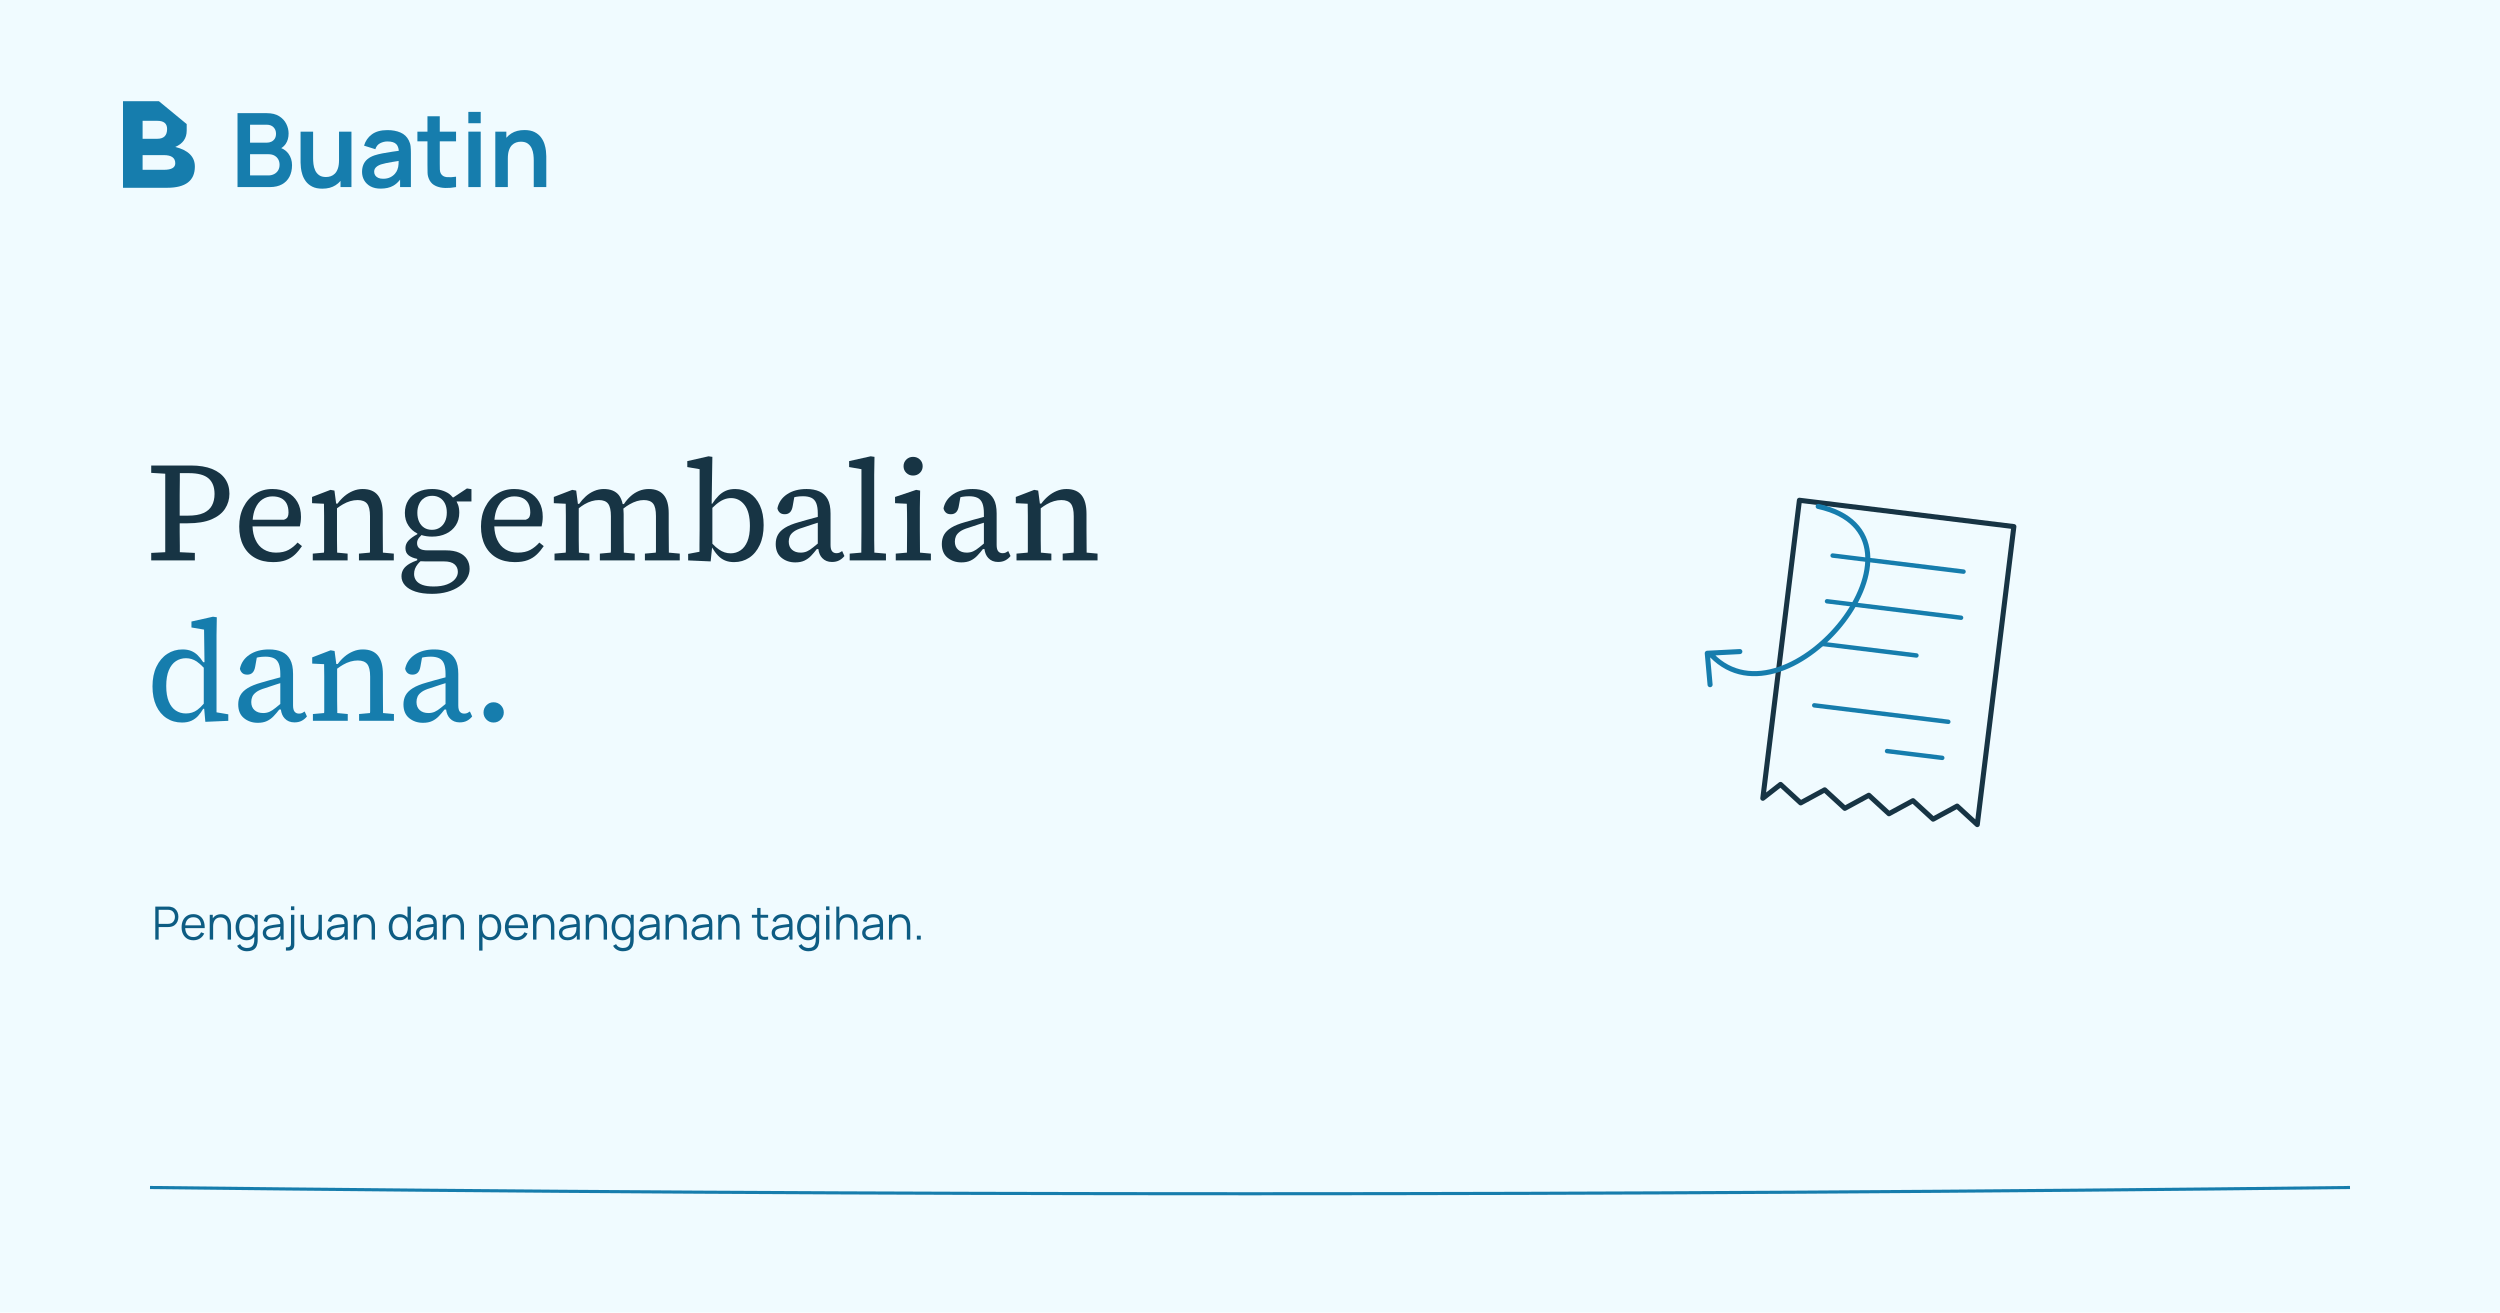
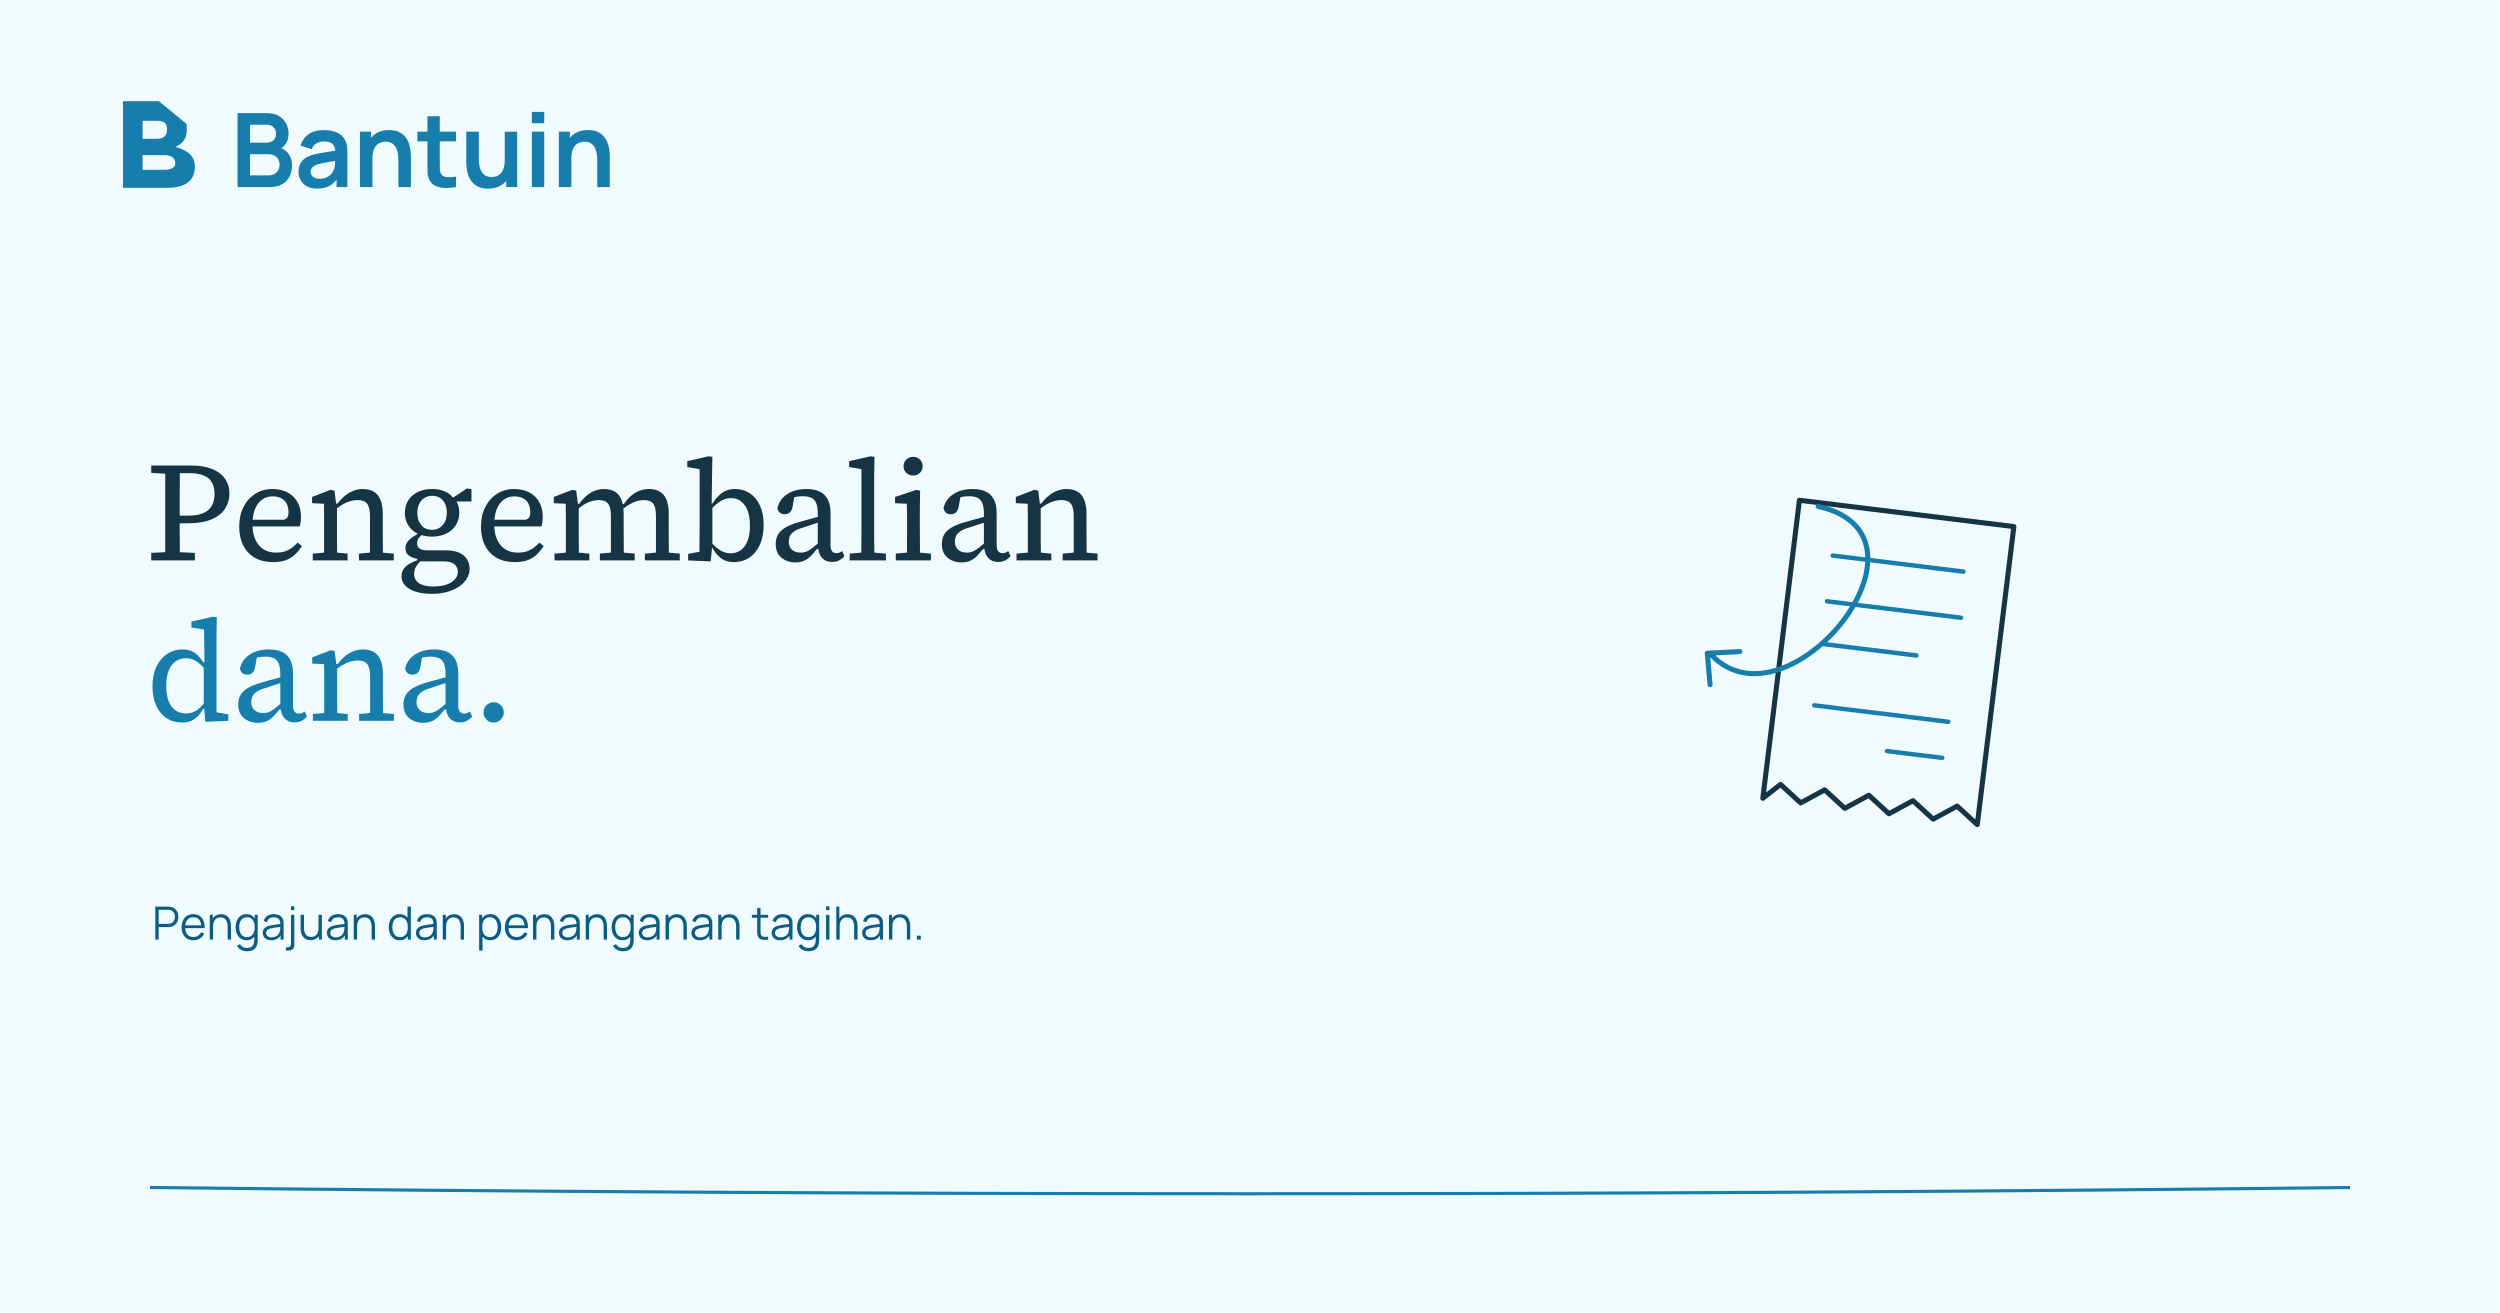
<svg xmlns="http://www.w3.org/2000/svg" width="1200" height="630" viewBox="0 0 1200 630" role="img" aria-labelledby="title">
  <path fill="#f0fbff" d="M0 0H1200V630H0Z" />
  <g transform="translate(40 31) scale(0.56) rotate(0)">
    <g transform="translate(20 23) scale(1.4) rotate(0)">
      <path d="M10 6H32L49 20V24Q49 31 42 34Q54 37 54 46Q54 59 37 59H10ZM22 18V29H31Q37 29 37 23Q37 18 31 18ZM22 39V48H35Q42 48 42 44Q42 39 35 39Z" fill="#167dad" fill-rule="evenodd" />
    </g>
    <g fill="#167dad">
      <g transform="translate(126 105) scale(0.044 -0.044)">
        <path d="M140 0L140 1440L711 1440Q857 1440 950.5 1381.5Q1044 1323 1089.5 1232Q1135 1141 1135 1044Q1135 925 1079 842Q1043 790 992 759Q1079 723 1132 651Q1202 553 1202 428Q1202 300 1153 204Q1104 108 1007.5 54Q911 0 769 0ZM384 227L739 227Q802 227 852 252.5Q902 278 930.5 324.5Q959 371 959 435Q959 493 934 539Q909 585 861 612.5Q813 640 746 640L384 640ZM384 865L708 865Q760 865 801 885Q842 905 866 944Q890 983 890 1040Q890 1115 842 1165Q794 1215 708 1215L384 1215Z" />
      </g>
      <g transform="translate(180.928 105) scale(0.044 -0.044)">
-         <path d="M545 -31Q425 -31 347 9Q269 49 223 111Q177 173 155 243Q133 313 126.5 375.5Q120 438 120 477L120 1080L364 1080L364 560Q364 510 371 447.5Q378 385 403.5 327.5Q429 270 479.5 233Q530 196 616 196Q662 196 707 211Q752 226 788.5 262.5Q825 299 847 363Q869 427 869 525L869 1080L1111 1080L1111 0L898 0L898 120Q857 71 801 36Q697 -31 545 -31Z" />
+         <path d="M442 -30Q325 -30 244 14.5Q163 59 121.5 133Q80 207 80 296Q80 374 106 436.5Q132 499 186 544.5Q240 590 326 619Q391 640 478.5 657Q566 674 669 689Q730 697 796 707Q789 792 747 836Q696 889 575 889Q502 889 434 855Q366 821 339 738L119 807Q159 944 271.5 1027Q384 1110 575 1110Q719 1110 828.5 1063Q938 1016 991 909Q1020 852 1026 792.5Q1032 733 1032 663L1032 0L821 0L821 145Q760 66 686 25Q588 -30 442 -30ZM490 162Q572 162 630 191Q688 220 722.5 262Q757 304 769 341Q788 387 791 447Q792 482 793 509Q730 499 680 491Q602 478 546 466.5Q490 455 447 441Q405 426 376 406Q347 386 331.5 360Q316 334 316 299Q316 259 336 228.5Q356 198 394.5 180Q433 162 490 162Z" />
      </g>
-       <g transform="translate(235.372 105) scale(0.044 -0.044)">
-         <path d="M442 -30Q325 -30 244 14.5Q163 59 121.5 133Q80 207 80 296Q80 374 106 436.5Q132 499 186 544.5Q240 590 326 619Q391 640 478.5 657Q566 674 669 689Q730 697 796 707Q789 792 747 836Q696 889 575 889Q502 889 434 855Q366 821 339 738L119 807Q159 944 271.5 1027Q384 1110 575 1110Q719 1110 828.5 1063Q938 1016 991 909Q1020 852 1026 792.5Q1032 733 1032 663L1032 0L821 0L821 145Q760 66 686 25Q588 -30 442 -30ZM490 162Q572 162 630 191Q688 220 722.5 262Q757 304 769 341Q788 387 791 447Q792 482 793 509Q730 499 680 491Q602 478 546 466.5Q490 455 447 441Q405 426 376 406Q347 386 331.5 360Q316 334 316 299Q316 259 336 228.5Q356 198 394.5 180Q433 162 490 162Z" />
+       <g transform="translate(231.016 105) scale(0.044 -0.044)">
+         <path d="M887 0L887 520Q887 571 880 633Q873 695 847.5 752.5Q822 810 771.5 847Q721 884 635 884Q589 884 544 869Q499 854 462.5 817.5Q426 781 404 717.5Q382 654 382 555L382 0L138 0L138 1080L353 1080L353 960Q394 1009 450 1045Q554 1111 706 1111Q826 1111 904 1071Q982 1031 1028 969Q1074 907 1096 837Q1118 767 1124.5 704.5Q1131 642 1131 603L1131 0Z" />
      </g>
      <g transform="translate(285.46 105) scale(0.044 -0.044)">
        <path d="M773 0Q666 -20 563.5 -17.5Q461 -15 380 20.5Q299 56 257 133Q220 203 218 276Q216 349 216 441L216 891L20 891L20 1080L216 1080L216 1380L456 1380L456 1080L773 1080L773 891L456 891L456 455Q456 390 457.5 341Q459 292 478 261Q514 201 593 194Q672 187 773 202Z" />
      </g>
      <g transform="translate(322.964 105) scale(0.044 -0.044)">
+         <path d="M545 -31Q425 -31 347 9Q269 49 223 111Q177 173 155 243Q133 313 126.5 375.5Q120 438 120 477L120 1080L364 1080L364 560Q364 510 371 447.5Q378 385 403.5 327.5Q429 270 479.5 233Q530 196 616 196Q662 196 707 211Q752 226 788.5 262.5Q825 299 847 363Q869 427 869 525L869 1080L1111 1080L1111 0L898 0L898 120Q857 71 801 36Q697 -31 545 -31Z" />
+       </g>
+       <g transform="translate(377.408 105) scale(0.044 -0.044)">
        <path d="M160 1244L160 1465L401 1465L401 1244ZM160 0L160 1080L401 1080L401 0Z" />
      </g>
-       <g transform="translate(347.048 105) scale(0.044 -0.044)">
+       <g transform="translate(401.492 105) scale(0.044 -0.044)">
        <path d="M887 0L887 520Q887 571 880 633Q873 695 847.5 752.5Q822 810 771.5 847Q721 884 635 884Q589 884 544 869Q499 854 462.5 817.5Q426 781 404 717.5Q382 654 382 555L382 0L138 0L138 1080L353 1080L353 960Q394 1009 450 1045Q554 1111 706 1111Q826 1111 904 1071Q982 1031 1028 969Q1074 907 1096 837Q1118 767 1124.5 704.5Q1131 642 1131 603L1131 0Z" />
      </g>
    </g>
  </g>
  <g fill="#173444">
    <g transform="translate(70 269) scale(0.068 -0.068)">
      <path d="M38 0L38 53L137 58Q137 81 137 104L137 567Q137 589 137 612L38 618L38 670L317 670Q407 670 467.5 645.5Q528 621 559 576.5Q590 532 590 471Q590 412 559 364.5Q528 317 463 289.5Q398 262 295 262L239 262L239 201Q239 152 240 102Q240 80 240 58L346 53L346 0ZM240 616Q240 592 240 568Q239 516 239 464L239 316L298 316Q366 316 407 334.5Q448 353 466.5 387.5Q485 422 485 469Q485 542 442.5 579Q400 616 304 616Z" />
    </g>
    <g transform="translate(111.628 269) scale(0.068 -0.068)">
      <path d="M286 -12Q211 -12 157.5 18.5Q104 49 75.5 105.5Q47 162 47 239Q47 317 77 376.5Q107 436 160 470Q213 504 281 504Q342 504 387 480.5Q432 457 457.5 413Q483 369 483 308Q483 289 480.5 270.5Q478 252 475 240L141 240Q143 185 162 145Q182 101 219.5 78Q257 55 307 55Q360 55 395.5 74.5Q431 94 459 126L490 101Q468 68 441 42Q414 16 377 2Q340 -12 286 -12ZM142 287L362 287Q383 294 389 307Q395 320 395 337Q395 376 381.5 401.5Q368 427 342.5 439.5Q317 452 281 452Q243 452 211 431Q179 410 160 366Q146 333 142 287Z" />
    </g>
    <g transform="translate(147.272 269) scale(0.068 -0.068)">
      <path d="M42 0L42 48L121 55Q121 61 122 67Q122 104 122 143L122 315Q122 337 121.5 357.5Q121 378 121 400L37 404L37 448L167 498L195 493L207 401L217 401Q238 430 265 453Q292 476 325 490Q358 504 394 504Q466 504 501 460.5Q536 417 536 328L536 215Q536 181 536.5 142.5Q537 104 537 67Q537 61 537 55L614 48L614 0L368 0L368 48L445 55Q445 61 446 67Q446 104 446 143L446 312Q446 375 425.5 400.5Q405 426 359 426Q333 426 307 418.5Q281 411 255 396Q234 384 213 368L213 143Q213 104 214 67Q214 61 214 55L288 48L288 0Z" />
    </g>
    <g transform="translate(190.396 269) scale(0.068 -0.068)">
      <path d="M250 -236Q180 -236 132 -220Q84 -204 59 -176Q34 -148 34 -112Q34 -84 48 -62Q62 -40 93 -22Q114 -10 145 1L145 11Q108 18 85 35.5Q62 53 62 87Q62 117 83.5 140Q105 163 146 185L146 190Q106 210 83 246Q58 283 58 335Q58 387 82.5 425Q107 463 150.5 483.5Q194 504 250 504Q287 504 317 495Q347 486 369 471Q385 459 396 445L401 445L496 508L528 503L528 416L423 416Q429 404 434 391Q442 368 442 337Q442 286 417.5 248Q393 210 349.5 189Q306 168 250 168Q209 168 175 179Q164 168 157 159Q144 142 144 122Q144 97 161.5 84Q179 71 219 71L349 71Q404 71 441 54.5Q478 38 496.5 8.5Q515 -21 515 -60Q515 -95 496 -127Q477 -159 442 -183.5Q407 -208 358 -222Q309 -236 250 -236ZM168 -6Q157 -16 149 -26Q136 -42 129.5 -59Q123 -76 123 -96Q123 -122 137.5 -142Q152 -162 182.5 -173Q213 -184 261 -184Q317 -184 355 -169.5Q393 -155 412.5 -131.5Q432 -108 432 -81Q432 -48 408.5 -27.5Q385 -7 334 -7L205 -7Q190 -7 175 -6Q171 -6 168 -6ZM249 216Q281 216 304.5 231.5Q328 247 341 274Q354 301 354 338Q354 374 341.5 400.5Q329 427 305.5 441.5Q282 456 251 456Q219 456 195.5 441Q172 426 159 399Q146 372 146 336Q146 300 158.5 273Q171 246 194 231Q217 216 249 216Z" />
    </g>
    <g transform="translate(227.672 269) scale(0.068 -0.068)">
      <path d="M286 -12Q211 -12 157.5 18.5Q104 49 75.5 105.5Q47 162 47 239Q47 317 77 376.5Q107 436 160 470Q213 504 281 504Q342 504 387 480.5Q432 457 457.5 413Q483 369 483 308Q483 289 480.5 270.5Q478 252 475 240L141 240Q143 185 162 145Q182 101 219.5 78Q257 55 307 55Q360 55 395.5 74.5Q431 94 459 126L490 101Q468 68 441 42Q414 16 377 2Q340 -12 286 -12ZM142 287L362 287Q383 294 389 307Q395 320 395 337Q395 376 381.5 401.5Q368 427 342.5 439.5Q317 452 281 452Q243 452 211 431Q179 410 160 366Q146 333 142 287Z" />
    </g>
    <g transform="translate(263.316 269) scale(0.068 -0.068)">
      <path d="M42 0L42 48L121 55Q121 61 122 67Q122 104 122 143L122 315Q122 337 121.5 357.5Q121 378 121 400L37 404L37 448L167 498L195 493L207 399L216 399Q236 428 262.5 452Q289 476 321.5 490Q354 504 390 504Q461 504 496 461Q515 436 523 398L532 398Q553 430 580 454Q607 478 639 491Q671 504 708 504Q777 504 812.5 462Q848 420 848 333L848 215Q848 181 848.5 142.5Q849 104 849 67Q849 61 849 55L926 48L926 0L680 0L680 48L757 55Q757 61 758 67Q758 104 758 143L758 313Q758 376 738 401Q718 426 672 426Q648 426 623 418.5Q598 411 572 396Q551 384 528 366Q530 348 530 328L530 215Q530 181 530.5 142.5Q531 104 531 67Q531 61 531 55L608 48L608 0L362 0L362 48L439 55Q439 61 440 67Q440 104 440 143L440 312Q440 374 420.5 400Q401 426 355 426Q330 426 304.5 418.5Q279 411 253 396Q233 384 213 368L213 143Q213 104 214 67Q214 61 214 55L288 48L288 0Z" />
    </g>
    <g transform="translate(327.656 269) scale(0.068 -0.068)">
      <path d="M39 0L39 46L119 61L119 113Q119 139 119.5 165.5Q120 192 120 215L120 644L33 659L33 701L183 735L210 731L208 604L205 400L209 400Q230 432 253 455.5Q276 479 304.5 491.5Q333 504 371 504Q428 504 473.5 474.5Q519 445 545.5 388Q572 331 572 249Q572 168 544.5 109Q517 50 470 19Q423 -12 363 -12Q327 -12 299.5 -0.5Q272 11 250 34Q228 57 208 91L208 91L198 -7ZM210 118Q234 92 257 77Q295 50 339 50Q377 50 408 70.5Q439 91 457 134Q475 177 475 243Q475 342 437.5 391Q400 440 342 440Q315 440 289 429Q263 418 236 395Q224 384 210 371Z" />
    </g>
    <g transform="translate(369.148 269) scale(0.068 -0.068)">
      <path d="M185 -14Q128 -14 87.5 19Q47 52 47 116Q47 153 62.5 181Q78 209 113.5 231Q149 253 210 270Q239 279 267.5 286.5Q296 294 325 302Q334 305 344 307L344 331Q344 377 333 404Q322 431 298.5 442Q275 453 239 453Q214 453 191 449Q185 448 178 446L167 384Q162 354 148 340Q134 326 111 326Q87 326 74.5 338.5Q62 351 59 368Q72 430 127 467Q182 504 265 504Q317 504 355 487Q393 470 413.5 432.5Q434 395 434 331L434 109Q434 78 445 64.5Q456 51 476 51Q489 51 498.5 55.5Q508 60 516 66L532 31Q517 12 495.5 0.5Q474 -11 444 -11Q401 -11 375 17Q353 40 348 80L337 80Q317 54 296.5 32.5Q276 11 249.5 -1.5Q223 -14 185 -14ZM344 266Q327 260 309 255Q273 243 237 231Q196 219 175 203.5Q154 188 146.5 170.5Q139 153 139 133Q139 96 162 75.5Q185 55 223 55Q248 55 268 64Q288 73 311 92Q326 103 344 119Z" />
    </g>
    <g transform="translate(405.336 269) scale(0.068 -0.068)">
      <path d="M37 0L37 48L119 55Q119 64 119 72Q119 108 119.5 144Q120 180 120 215L120 644L33 659L33 701L185 735L212 731L210 604L210 144Q210 108 211 72Q211 64 211 55L293 48L293 0Z" />
    </g>
    <g transform="translate(427.108 269) scale(0.068 -0.068)">
      <path d="M42 0L42 48L121 55Q121 61 121 67Q121 104 121.5 143Q122 182 122 215L122 267Q122 305 121.5 336Q121 367 120 400L37 404L37 448L186 498L214 493L212 371L212 215Q212 182 212.5 143Q213 104 213 67Q213 61 213 55L290 48L290 0ZM164 599Q136 599 116.5 618Q97 637 97 665Q97 693 116.5 712Q136 731 164 731Q193 731 212.5 712Q232 693 232 665Q232 637 212.5 618Q193 599 164 599Z" />
    </g>
    <g transform="translate(448.88 269) scale(0.068 -0.068)">
      <path d="M185 -14Q128 -14 87.5 19Q47 52 47 116Q47 153 62.5 181Q78 209 113.5 231Q149 253 210 270Q239 279 267.5 286.5Q296 294 325 302Q334 305 344 307L344 331Q344 377 333 404Q322 431 298.5 442Q275 453 239 453Q214 453 191 449Q185 448 178 446L167 384Q162 354 148 340Q134 326 111 326Q87 326 74.5 338.5Q62 351 59 368Q72 430 127 467Q182 504 265 504Q317 504 355 487Q393 470 413.5 432.5Q434 395 434 331L434 109Q434 78 445 64.5Q456 51 476 51Q489 51 498.5 55.5Q508 60 516 66L532 31Q517 12 495.5 0.5Q474 -11 444 -11Q401 -11 375 17Q353 40 348 80L337 80Q317 54 296.5 32.5Q276 11 249.5 -1.5Q223 -14 185 -14ZM344 266Q327 260 309 255Q273 243 237 231Q196 219 175 203.5Q154 188 146.5 170.5Q139 153 139 133Q139 96 162 75.5Q185 55 223 55Q248 55 268 64Q288 73 311 92Q326 103 344 119Z" />
    </g>
    <g transform="translate(485.068 269) scale(0.068 -0.068)">
      <path d="M42 0L42 48L121 55Q121 61 122 67Q122 104 122 143L122 315Q122 337 121.5 357.5Q121 378 121 400L37 404L37 448L167 498L195 493L207 401L217 401Q238 430 265 453Q292 476 325 490Q358 504 394 504Q466 504 501 460.5Q536 417 536 328L536 215Q536 181 536.5 142.5Q537 104 537 67Q537 61 537 55L614 48L614 0L368 0L368 48L445 55Q445 61 446 67Q446 104 446 143L446 312Q446 375 425.5 400.5Q405 426 359 426Q333 426 307 418.5Q281 411 255 396Q234 384 213 368L213 143Q213 104 214 67Q214 61 214 55L288 48L288 0Z" />
    </g>
  </g>
  <g fill="#167dad">
    <g transform="translate(70 346) scale(0.068 -0.068)">
      <path d="M255 -12Q194 -12 147 18.5Q100 49 73.5 106Q47 163 47 243Q47 324 75 382.5Q103 441 151 472.5Q199 504 259 504Q294 504 320 493.5Q346 483 366.5 462.5Q387 442 405 414L414 414L411 644L322 659L322 701L474 735L501 731L499 604L499 60L582 46L582 0L420 -7L412 85L405 85Q389 57 369 35Q349 13 321.5 0.5Q294 -12 255 -12ZM409 375Q382 403 359 419Q324 442 283 442Q244 442 212.5 421.5Q181 401 162.5 357.5Q144 314 144 246Q144 179 162 136Q180 93 211.5 72.5Q243 52 283 52Q329 52 363 77Q385 93 409 121Z" />
    </g>
    <g transform="translate(111.152 346) scale(0.068 -0.068)">
      <path d="M185 -14Q128 -14 87.5 19Q47 52 47 116Q47 153 62.5 181Q78 209 113.5 231Q149 253 210 270Q239 279 267.5 286.5Q296 294 325 302Q334 305 344 307L344 331Q344 377 333 404Q322 431 298.5 442Q275 453 239 453Q214 453 191 449Q185 448 178 446L167 384Q162 354 148 340Q134 326 111 326Q87 326 74.5 338.5Q62 351 59 368Q72 430 127 467Q182 504 265 504Q317 504 355 487Q393 470 413.5 432.5Q434 395 434 331L434 109Q434 78 445 64.5Q456 51 476 51Q489 51 498.5 55.5Q508 60 516 66L532 31Q517 12 495.5 0.5Q474 -11 444 -11Q401 -11 375 17Q353 40 348 80L337 80Q317 54 296.5 32.5Q276 11 249.5 -1.5Q223 -14 185 -14ZM344 266Q327 260 309 255Q273 243 237 231Q196 219 175 203.5Q154 188 146.5 170.5Q139 153 139 133Q139 96 162 75.5Q185 55 223 55Q248 55 268 64Q288 73 311 92Q326 103 344 119Z" />
    </g>
    <g transform="translate(147.34 346) scale(0.068 -0.068)">
      <path d="M42 0L42 48L121 55Q121 61 122 67Q122 104 122 143L122 315Q122 337 121.5 357.5Q121 378 121 400L37 404L37 448L167 498L195 493L207 401L217 401Q238 430 265 453Q292 476 325 490Q358 504 394 504Q466 504 501 460.5Q536 417 536 328L536 215Q536 181 536.5 142.5Q537 104 537 67Q537 61 537 55L614 48L614 0L368 0L368 48L445 55Q445 61 446 67Q446 104 446 143L446 312Q446 375 425.5 400.5Q405 426 359 426Q333 426 307 418.5Q281 411 255 396Q234 384 213 368L213 143Q213 104 214 67Q214 61 214 55L288 48L288 0Z" />
    </g>
    <g transform="translate(190.464 346) scale(0.068 -0.068)">
      <path d="M185 -14Q128 -14 87.5 19Q47 52 47 116Q47 153 62.5 181Q78 209 113.5 231Q149 253 210 270Q239 279 267.5 286.5Q296 294 325 302Q334 305 344 307L344 331Q344 377 333 404Q322 431 298.5 442Q275 453 239 453Q214 453 191 449Q185 448 178 446L167 384Q162 354 148 340Q134 326 111 326Q87 326 74.5 338.5Q62 351 59 368Q72 430 127 467Q182 504 265 504Q317 504 355 487Q393 470 413.5 432.5Q434 395 434 331L434 109Q434 78 445 64.5Q456 51 476 51Q489 51 498.5 55.5Q508 60 516 66L532 31Q517 12 495.5 0.5Q474 -11 444 -11Q401 -11 375 17Q353 40 348 80L337 80Q317 54 296.5 32.5Q276 11 249.5 -1.5Q223 -14 185 -14ZM344 266Q327 260 309 255Q273 243 237 231Q196 219 175 203.5Q154 188 146.5 170.5Q139 153 139 133Q139 96 162 75.5Q185 55 223 55Q248 55 268 64Q288 73 311 92Q326 103 344 119Z" />
    </g>
    <g transform="translate(226.652 346) scale(0.068 -0.068)">
      <path d="M151 -12Q121 -12 100.5 9Q80 30 80 59Q80 89 100.5 110Q121 131 151 131Q181 131 202 110Q223 89 223 59Q223 30 202 9Q181 -12 151 -12Z" />
    </g>
  </g>
  <g fill="#0d5c83">
    <g transform="translate(73 451) scale(0.011 -0.011)">
      <path d="M140 0L140 1440L696 1440Q717 1440 743.5 1438.5Q770 1437 797 1432Q910 1415 988.5 1353.5Q1067 1292 1107.5 1199Q1148 1106 1148 993Q1148 881 1107 788Q1066 695 987.5 633.5Q909 572 797 555Q770 551 743.5 549Q717 547 696 547L287 547L287 0ZM287 687L692 687Q710 687 734 689Q758 691 781 696Q855 712 902.5 757Q950 802 973.5 864Q997 926 997 993Q997 1060 973.5 1122.5Q950 1185 902.5 1230Q855 1275 781 1291Q758 1296 734 1297.5Q710 1299 692 1299L287 1299Z" />
    </g>
    <g transform="translate(86.288 451) scale(0.011 -0.011)">
      <path d="M597 -30Q439 -30 323.5 40Q208 110 144 237Q80 364 80 535Q80 712 143 841Q206 970 320.5 1040Q435 1110 591 1110Q751 1110 864 1036.5Q977 963 1035 826Q1093 689 1088 499L237 499Q246 324 329 224Q421 111 591 111Q707 111 793.5 164.5Q880 218 930 319L1067 266Q1003 125 878.5 47.5Q754 -30 597 -30ZM934 622Q919 780 848 868Q761 975 595 975Q421 975 329 862Q255 772 240 622Z" />
    </g>
    <g transform="translate(99.147 451) scale(0.011 -0.011)">
      <path d="M920 0L920 551Q920 641 903 716.5Q886 792 848.5 848.5Q811 905 751.5 936Q692 967 607 967Q529 967 469.5 940Q410 913 369.5 862.5Q329 812 308 740Q287 668 287 576L287 0L139 0L139 1080L272 1080L272 930Q324 1005 401 1049Q503 1107 635 1107Q732 1107 804.5 1077Q877 1047 927.5 996Q978 945 1009 879.5Q1040 814 1054 740.5Q1068 667 1068 594L1068 0Z" />
    </g>
    <g transform="translate(112.215 451) scale(0.011 -0.011)">
      <path d="M569 -510Q486 -510 405.5 -485.5Q325 -461 257 -408.5Q189 -356 143 -272L276 -198Q321 -288 402.5 -327.5Q484 -367 569 -367Q686 -367 758.5 -323.5Q831 -280 864 -195Q897 -110 896 17L896 127Q859 81 811 46Q708 -30 559 -30Q408 -30 301 45.5Q194 121 137 250Q80 379 80 541Q80 702 136.5 831Q193 960 299 1035Q405 1110 553 1110Q705 1110 809 1036Q870 993 913 931L913 1080L1044 1080L1044 15Q1044 -31 1041.5 -73.5Q1039 -116 1032 -157Q1013 -278 953.5 -356Q894 -434 797.5 -472Q701 -510 569 -510ZM574 107Q689 107 764 163Q839 219 876 317.5Q913 416 913 541Q913 668 876 765.5Q839 863 764.5 918Q690 973 577 973Q461 973 385 916Q309 859 272.5 761Q236 663 236 541Q236 418 273.5 319.5Q311 221 386 164Q461 107 574 107Z" />
    </g>
    <g transform="translate(125.239 451) scale(0.011 -0.011)">
      <path d="M449 -30Q327 -30 244.5 14Q162 58 121 131Q80 204 80 290Q80 378 115.5 440.5Q151 503 212.5 543Q274 583 355 604Q437 624 536.5 639.5Q636 655 732 667Q794 674 847 681Q845 823 785 894Q720 971 559 971Q448 971 371.5 921Q295 871 264 763L121 805Q158 950 270 1030Q382 1110 561 1110Q709 1110 812.5 1054.5Q916 999 959 894Q979 847 985 789Q991 731 991 671L991 0L860 0L860 178Q809 94 727 43Q611 -30 449 -30ZM466 97Q569 97 646 134Q723 171 770 235.5Q817 300 831 381Q843 433 844 496Q845 529 845 553Q794 546 739 540Q651 530 566.5 517Q482 504 414 486Q368 473 325 449.5Q282 426 254.5 387Q227 348 227 290Q227 243 250.5 199Q274 155 326.5 126Q379 97 466 97Z" />
    </g>
    <g transform="translate(137.46 451) scale(0.011 -0.011)">
      <path d="M-20 -480L-20 -338L41 -338Q114 -338 157.5 -300.5Q201 -263 201 -175L201 1080L347 1080L347 -212Q347 -347 282.5 -413.5Q218 -480 85 -480ZM201 1285L201 1450L347 1450L347 1285Z" />
    </g>
    <g transform="translate(142.971 451) scale(0.011 -0.011)">
      <path d="M553 -27Q456 -27 383.5 3Q311 33 260.5 84Q210 135 179 200.5Q148 266 134 339.5Q120 413 120 486L120 1080L268 1080L268 529Q268 440 285 364Q302 288 339.5 231.5Q377 175 436.5 144Q496 113 581 113Q659 113 718.5 140Q778 167 818.5 217.5Q859 268 880 340.5Q901 413 901 504L901 1080L1048 1080L1048 0L916 0L916 150Q864 75 787 31Q685 -27 553 -27Z" />
    </g>
    <g transform="translate(156.039 451) scale(0.011 -0.011)">
      <path d="M449 -30Q327 -30 244.5 14Q162 58 121 131Q80 204 80 290Q80 378 115.5 440.5Q151 503 212.5 543Q274 583 355 604Q437 624 536.5 639.5Q636 655 732 667Q794 674 847 681Q845 823 785 894Q720 971 559 971Q448 971 371.5 921Q295 871 264 763L121 805Q158 950 270 1030Q382 1110 561 1110Q709 1110 812.5 1054.5Q916 999 959 894Q979 847 985 789Q991 731 991 671L991 0L860 0L860 178Q809 94 727 43Q611 -30 449 -30ZM466 97Q569 97 646 134Q723 171 770 235.5Q817 300 831 381Q843 433 844 496Q845 529 845 553Q794 546 739 540Q651 530 566.5 517Q482 504 414 486Q368 473 325 449.5Q282 426 254.5 387Q227 348 227 290Q227 243 250.5 199Q274 155 326.5 126Q379 97 466 97Z" />
    </g>
    <g transform="translate(168.26 451) scale(0.011 -0.011)">
      <path d="M920 0L920 551Q920 641 903 716.5Q886 792 848.5 848.5Q811 905 751.5 936Q692 967 607 967Q529 967 469.5 940Q410 913 369.5 862.5Q329 812 308 740Q287 668 287 576L287 0L139 0L139 1080L272 1080L272 930Q324 1005 401 1049Q503 1107 635 1107Q732 1107 804.5 1077Q877 1047 927.5 996Q978 945 1009 879.5Q1040 814 1054 740.5Q1068 667 1068 594L1068 0Z" />
    </g>
    <g transform="translate(181.328 451) scale(0.011 -0.011)" />
    <g transform="translate(185.728 451) scale(0.011 -0.011)">
      <path d="M559 -30Q408 -30 301 45.5Q194 121 137 250Q80 379 80 541Q80 702 136.5 831Q193 960 299 1035Q405 1110 553 1110Q705 1110 809 1036Q859 1001 897 953L897 1440L1045 1440L1045 0L913 0L913 150Q870 89 811 46Q708 -30 559 -30ZM574 107Q689 107 764 163Q839 219 876 317.5Q913 416 913 541Q913 668 876 765.5Q839 863 764.5 918Q690 973 577 973Q461 973 385 916Q309 859 272.5 761Q236 663 236 541Q236 418 273.5 319.5Q311 221 386 164Q461 107 574 107Z" />
    </g>
    <g transform="translate(198.763 451) scale(0.011 -0.011)">
      <path d="M449 -30Q327 -30 244.5 14Q162 58 121 131Q80 204 80 290Q80 378 115.5 440.5Q151 503 212.5 543Q274 583 355 604Q437 624 536.5 639.5Q636 655 732 667Q794 674 847 681Q845 823 785 894Q720 971 559 971Q448 971 371.5 921Q295 871 264 763L121 805Q158 950 270 1030Q382 1110 561 1110Q709 1110 812.5 1054.5Q916 999 959 894Q979 847 985 789Q991 731 991 671L991 0L860 0L860 178Q809 94 727 43Q611 -30 449 -30ZM466 97Q569 97 646 134Q723 171 770 235.5Q817 300 831 381Q843 433 844 496Q845 529 845 553Q794 546 739 540Q651 530 566.5 517Q482 504 414 486Q368 473 325 449.5Q282 426 254.5 387Q227 348 227 290Q227 243 250.5 199Q274 155 326.5 126Q379 97 466 97Z" />
    </g>
    <g transform="translate(210.984 451) scale(0.011 -0.011)">
      <path d="M920 0L920 551Q920 641 903 716.5Q886 792 848.5 848.5Q811 905 751.5 936Q692 967 607 967Q529 967 469.5 940Q410 913 369.5 862.5Q329 812 308 740Q287 668 287 576L287 0L139 0L139 1080L272 1080L272 930Q324 1005 401 1049Q503 1107 635 1107Q732 1107 804.5 1077Q877 1047 927.5 996Q978 945 1009 879.5Q1040 814 1054 740.5Q1068 667 1068 594L1068 0Z" />
    </g>
    <g transform="translate(224.052 451) scale(0.011 -0.011)" />
    <g transform="translate(228.452 451) scale(0.011 -0.011)">
      <path d="M625 -30Q476 -30 373 46Q324 81 287 129L287 -480L139 -480L139 1080L271 1080L271 931Q314 993 375 1036Q479 1110 631 1110Q779 1110 885 1035Q991 960 1047.5 831Q1104 702 1104 541Q1104 379 1047 250Q990 121 883 45.5Q776 -30 625 -30ZM610 107Q723 107 798 164Q873 221 910.5 319.5Q948 418 948 541Q948 663 911 761Q874 859 798.5 916Q723 973 607 973Q494 973 419.5 918Q345 863 308 765.5Q271 668 271 541Q271 416 308 317.5Q345 219 420 163Q495 107 610 107Z" />
    </g>
    <g transform="translate(241.476 451) scale(0.011 -0.011)">
      <path d="M597 -30Q439 -30 323.5 40Q208 110 144 237Q80 364 80 535Q80 712 143 841Q206 970 320.5 1040Q435 1110 591 1110Q751 1110 864 1036.5Q977 963 1035 826Q1093 689 1088 499L237 499Q246 324 329 224Q421 111 591 111Q707 111 793.5 164.5Q880 218 930 319L1067 266Q1003 125 878.5 47.5Q754 -30 597 -30ZM934 622Q919 780 848 868Q761 975 595 975Q421 975 329 862Q255 772 240 622Z" />
    </g>
    <g transform="translate(254.335 451) scale(0.011 -0.011)">
      <path d="M920 0L920 551Q920 641 903 716.5Q886 792 848.5 848.5Q811 905 751.5 936Q692 967 607 967Q529 967 469.5 940Q410 913 369.5 862.5Q329 812 308 740Q287 668 287 576L287 0L139 0L139 1080L272 1080L272 930Q324 1005 401 1049Q503 1107 635 1107Q732 1107 804.5 1077Q877 1047 927.5 996Q978 945 1009 879.5Q1040 814 1054 740.5Q1068 667 1068 594L1068 0Z" />
    </g>
    <g transform="translate(267.403 451) scale(0.011 -0.011)">
      <path d="M449 -30Q327 -30 244.5 14Q162 58 121 131Q80 204 80 290Q80 378 115.5 440.5Q151 503 212.5 543Q274 583 355 604Q437 624 536.5 639.5Q636 655 732 667Q794 674 847 681Q845 823 785 894Q720 971 559 971Q448 971 371.5 921Q295 871 264 763L121 805Q158 950 270 1030Q382 1110 561 1110Q709 1110 812.5 1054.5Q916 999 959 894Q979 847 985 789Q991 731 991 671L991 0L860 0L860 178Q809 94 727 43Q611 -30 449 -30ZM466 97Q569 97 646 134Q723 171 770 235.5Q817 300 831 381Q843 433 844 496Q845 529 845 553Q794 546 739 540Q651 530 566.5 517Q482 504 414 486Q368 473 325 449.5Q282 426 254.5 387Q227 348 227 290Q227 243 250.5 199Q274 155 326.5 126Q379 97 466 97Z" />
    </g>
    <g transform="translate(279.624 451) scale(0.011 -0.011)">
      <path d="M920 0L920 551Q920 641 903 716.5Q886 792 848.5 848.5Q811 905 751.5 936Q692 967 607 967Q529 967 469.5 940Q410 913 369.5 862.5Q329 812 308 740Q287 668 287 576L287 0L139 0L139 1080L272 1080L272 930Q324 1005 401 1049Q503 1107 635 1107Q732 1107 804.5 1077Q877 1047 927.5 996Q978 945 1009 879.5Q1040 814 1054 740.5Q1068 667 1068 594L1068 0Z" />
    </g>
    <g transform="translate(292.692 451) scale(0.011 -0.011)">
      <path d="M569 -510Q486 -510 405.5 -485.5Q325 -461 257 -408.5Q189 -356 143 -272L276 -198Q321 -288 402.5 -327.5Q484 -367 569 -367Q686 -367 758.5 -323.5Q831 -280 864 -195Q897 -110 896 17L896 127Q859 81 811 46Q708 -30 559 -30Q408 -30 301 45.5Q194 121 137 250Q80 379 80 541Q80 702 136.5 831Q193 960 299 1035Q405 1110 553 1110Q705 1110 809 1036Q870 993 913 931L913 1080L1044 1080L1044 15Q1044 -31 1041.5 -73.5Q1039 -116 1032 -157Q1013 -278 953.5 -356Q894 -434 797.5 -472Q701 -510 569 -510ZM574 107Q689 107 764 163Q839 219 876 317.5Q913 416 913 541Q913 668 876 765.5Q839 863 764.5 918Q690 973 577 973Q461 973 385 916Q309 859 272.5 761Q236 663 236 541Q236 418 273.5 319.5Q311 221 386 164Q461 107 574 107Z" />
    </g>
    <g transform="translate(305.716 451) scale(0.011 -0.011)">
      <path d="M449 -30Q327 -30 244.5 14Q162 58 121 131Q80 204 80 290Q80 378 115.5 440.5Q151 503 212.5 543Q274 583 355 604Q437 624 536.5 639.5Q636 655 732 667Q794 674 847 681Q845 823 785 894Q720 971 559 971Q448 971 371.5 921Q295 871 264 763L121 805Q158 950 270 1030Q382 1110 561 1110Q709 1110 812.5 1054.5Q916 999 959 894Q979 847 985 789Q991 731 991 671L991 0L860 0L860 178Q809 94 727 43Q611 -30 449 -30ZM466 97Q569 97 646 134Q723 171 770 235.5Q817 300 831 381Q843 433 844 496Q845 529 845 553Q794 546 739 540Q651 530 566.5 517Q482 504 414 486Q368 473 325 449.5Q282 426 254.5 387Q227 348 227 290Q227 243 250.5 199Q274 155 326.5 126Q379 97 466 97Z" />
    </g>
    <g transform="translate(317.937 451) scale(0.011 -0.011)">
      <path d="M920 0L920 551Q920 641 903 716.5Q886 792 848.5 848.5Q811 905 751.5 936Q692 967 607 967Q529 967 469.5 940Q410 913 369.5 862.5Q329 812 308 740Q287 668 287 576L287 0L139 0L139 1080L272 1080L272 930Q324 1005 401 1049Q503 1107 635 1107Q732 1107 804.5 1077Q877 1047 927.5 996Q978 945 1009 879.5Q1040 814 1054 740.5Q1068 667 1068 594L1068 0Z" />
    </g>
    <g transform="translate(331.005 451) scale(0.011 -0.011)">
      <path d="M449 -30Q327 -30 244.5 14Q162 58 121 131Q80 204 80 290Q80 378 115.5 440.5Q151 503 212.5 543Q274 583 355 604Q437 624 536.5 639.5Q636 655 732 667Q794 674 847 681Q845 823 785 894Q720 971 559 971Q448 971 371.5 921Q295 871 264 763L121 805Q158 950 270 1030Q382 1110 561 1110Q709 1110 812.5 1054.5Q916 999 959 894Q979 847 985 789Q991 731 991 671L991 0L860 0L860 178Q809 94 727 43Q611 -30 449 -30ZM466 97Q569 97 646 134Q723 171 770 235.5Q817 300 831 381Q843 433 844 496Q845 529 845 553Q794 546 739 540Q651 530 566.5 517Q482 504 414 486Q368 473 325 449.5Q282 426 254.5 387Q227 348 227 290Q227 243 250.5 199Q274 155 326.5 126Q379 97 466 97Z" />
    </g>
    <g transform="translate(343.226 451) scale(0.011 -0.011)">
      <path d="M920 0L920 551Q920 641 903 716.5Q886 792 848.5 848.5Q811 905 751.5 936Q692 967 607 967Q529 967 469.5 940Q410 913 369.5 862.5Q329 812 308 740Q287 668 287 576L287 0L139 0L139 1080L272 1080L272 930Q324 1005 401 1049Q503 1107 635 1107Q732 1107 804.5 1077Q877 1047 927.5 996Q978 945 1009 879.5Q1040 814 1054 740.5Q1068 667 1068 594L1068 0Z" />
    </g>
    <g transform="translate(356.294 451) scale(0.011 -0.011)" />
    <g transform="translate(360.694 451) scale(0.011 -0.011)">
      <path d="M728 0Q637 -19 548.5 -15Q460 -11 390.5 23Q321 57 285 129Q256 189 253.5 250.5Q251 312 251 391L251 954L20 954L20 1080L251 1080L251 1380L397 1380L397 1080L728 1080L728 954L397 954L397 397Q397 329 398.5 283.5Q400 238 419 203Q455 136 533.5 123Q612 110 728 129Z" />
    </g>
    <g transform="translate(369.505 451) scale(0.011 -0.011)">
      <path d="M449 -30Q327 -30 244.5 14Q162 58 121 131Q80 204 80 290Q80 378 115.5 440.5Q151 503 212.5 543Q274 583 355 604Q437 624 536.5 639.5Q636 655 732 667Q794 674 847 681Q845 823 785 894Q720 971 559 971Q448 971 371.5 921Q295 871 264 763L121 805Q158 950 270 1030Q382 1110 561 1110Q709 1110 812.5 1054.5Q916 999 959 894Q979 847 985 789Q991 731 991 671L991 0L860 0L860 178Q809 94 727 43Q611 -30 449 -30ZM466 97Q569 97 646 134Q723 171 770 235.5Q817 300 831 381Q843 433 844 496Q845 529 845 553Q794 546 739 540Q651 530 566.5 517Q482 504 414 486Q368 473 325 449.5Q282 426 254.5 387Q227 348 227 290Q227 243 250.5 199Q274 155 326.5 126Q379 97 466 97Z" />
    </g>
    <g transform="translate(381.726 451) scale(0.011 -0.011)">
      <path d="M569 -510Q486 -510 405.5 -485.5Q325 -461 257 -408.5Q189 -356 143 -272L276 -198Q321 -288 402.5 -327.5Q484 -367 569 -367Q686 -367 758.5 -323.5Q831 -280 864 -195Q897 -110 896 17L896 127Q859 81 811 46Q708 -30 559 -30Q408 -30 301 45.5Q194 121 137 250Q80 379 80 541Q80 702 136.5 831Q193 960 299 1035Q405 1110 553 1110Q705 1110 809 1036Q870 993 913 931L913 1080L1044 1080L1044 15Q1044 -31 1041.5 -73.5Q1039 -116 1032 -157Q1013 -278 953.5 -356Q894 -434 797.5 -472Q701 -510 569 -510ZM574 107Q689 107 764 163Q839 219 876 317.5Q913 416 913 541Q913 668 876 765.5Q839 863 764.5 918Q690 973 577 973Q461 973 385 916Q309 859 272.5 761Q236 663 236 541Q236 418 273.5 319.5Q311 221 386 164Q461 107 574 107Z" />
    </g>
    <g transform="translate(394.75 451) scale(0.011 -0.011)">
      <path d="M160 1285L160 1450L307 1450L307 1285ZM160 0L160 1080L307 1080L307 0Z" />
    </g>
    <g transform="translate(399.887 451) scale(0.011 -0.011)">
      <path d="M920 0L920 551Q920 641 903 716.5Q886 792 848.5 848.5Q811 905 751.5 936Q692 967 607 967Q529 967 469.5 940Q410 913 369.5 862.5Q329 812 308 740Q287 668 287 576L287 0L139 0L139 1440L272 1440L272 930Q324 1005 401 1049Q503 1107 635 1107Q732 1107 804.5 1077Q877 1047 927.5 996Q978 945 1009 879.5Q1040 814 1054 740.5Q1068 667 1068 594L1068 0Z" />
    </g>
    <g transform="translate(412.955 451) scale(0.011 -0.011)">
      <path d="M449 -30Q327 -30 244.5 14Q162 58 121 131Q80 204 80 290Q80 378 115.5 440.5Q151 503 212.5 543Q274 583 355 604Q437 624 536.5 639.5Q636 655 732 667Q794 674 847 681Q845 823 785 894Q720 971 559 971Q448 971 371.5 921Q295 871 264 763L121 805Q158 950 270 1030Q382 1110 561 1110Q709 1110 812.5 1054.5Q916 999 959 894Q979 847 985 789Q991 731 991 671L991 0L860 0L860 178Q809 94 727 43Q611 -30 449 -30ZM466 97Q569 97 646 134Q723 171 770 235.5Q817 300 831 381Q843 433 844 496Q845 529 845 553Q794 546 739 540Q651 530 566.5 517Q482 504 414 486Q368 473 325 449.5Q282 426 254.5 387Q227 348 227 290Q227 243 250.5 199Q274 155 326.5 126Q379 97 466 97Z" />
    </g>
    <g transform="translate(425.176 451) scale(0.011 -0.011)">
      <path d="M920 0L920 551Q920 641 903 716.5Q886 792 848.5 848.5Q811 905 751.5 936Q692 967 607 967Q529 967 469.5 940Q410 913 369.5 862.5Q329 812 308 740Q287 668 287 576L287 0L139 0L139 1080L272 1080L272 930Q324 1005 401 1049Q503 1107 635 1107Q732 1107 804.5 1077Q877 1047 927.5 996Q978 945 1009 879.5Q1040 814 1054 740.5Q1068 667 1068 594L1068 0Z" />
    </g>
    <g transform="translate(438.244 451) scale(0.011 -0.011)">
      <path d="M168 0L168 171L339 171L339 0Z" />
    </g>
  </g>
  <svg x="667" y="136" width="488" height="376" viewBox="0 0 640 480">
    <g transform="translate(258 130) scale(1) rotate(7)">
      <path d="M0 0L136 0L136 189L122 179L108 189L94 179L80 189L66 179L52 189L38 179L24 189L10 179L0 189Z" fill="#f0fbff" stroke="#173444" stroke-width="3.2" stroke-linecap="round" stroke-linejoin="round" />
      <path d="M25 32L108 32M25 61L110 61M25 88L85 88M25 127L110 127M74 150L109 150" fill="none" stroke="#167dad" stroke-width="2.8" stroke-linecap="round" stroke-linejoin="round" />
    </g>
    <g transform="translate(154 225) scale(1) rotate(-46)">
      <path d="M146 20C190 92 30 106 32 37M18 49L31 34L46 48" fill="none" stroke="#167dad" stroke-width="3.2" stroke-linecap="round" stroke-linejoin="round" />
    </g>
  </svg>
  <path d="M72 570Q600 576 1128 570" fill="none" stroke="#167dad" stroke-width="1.5" />
</svg>
